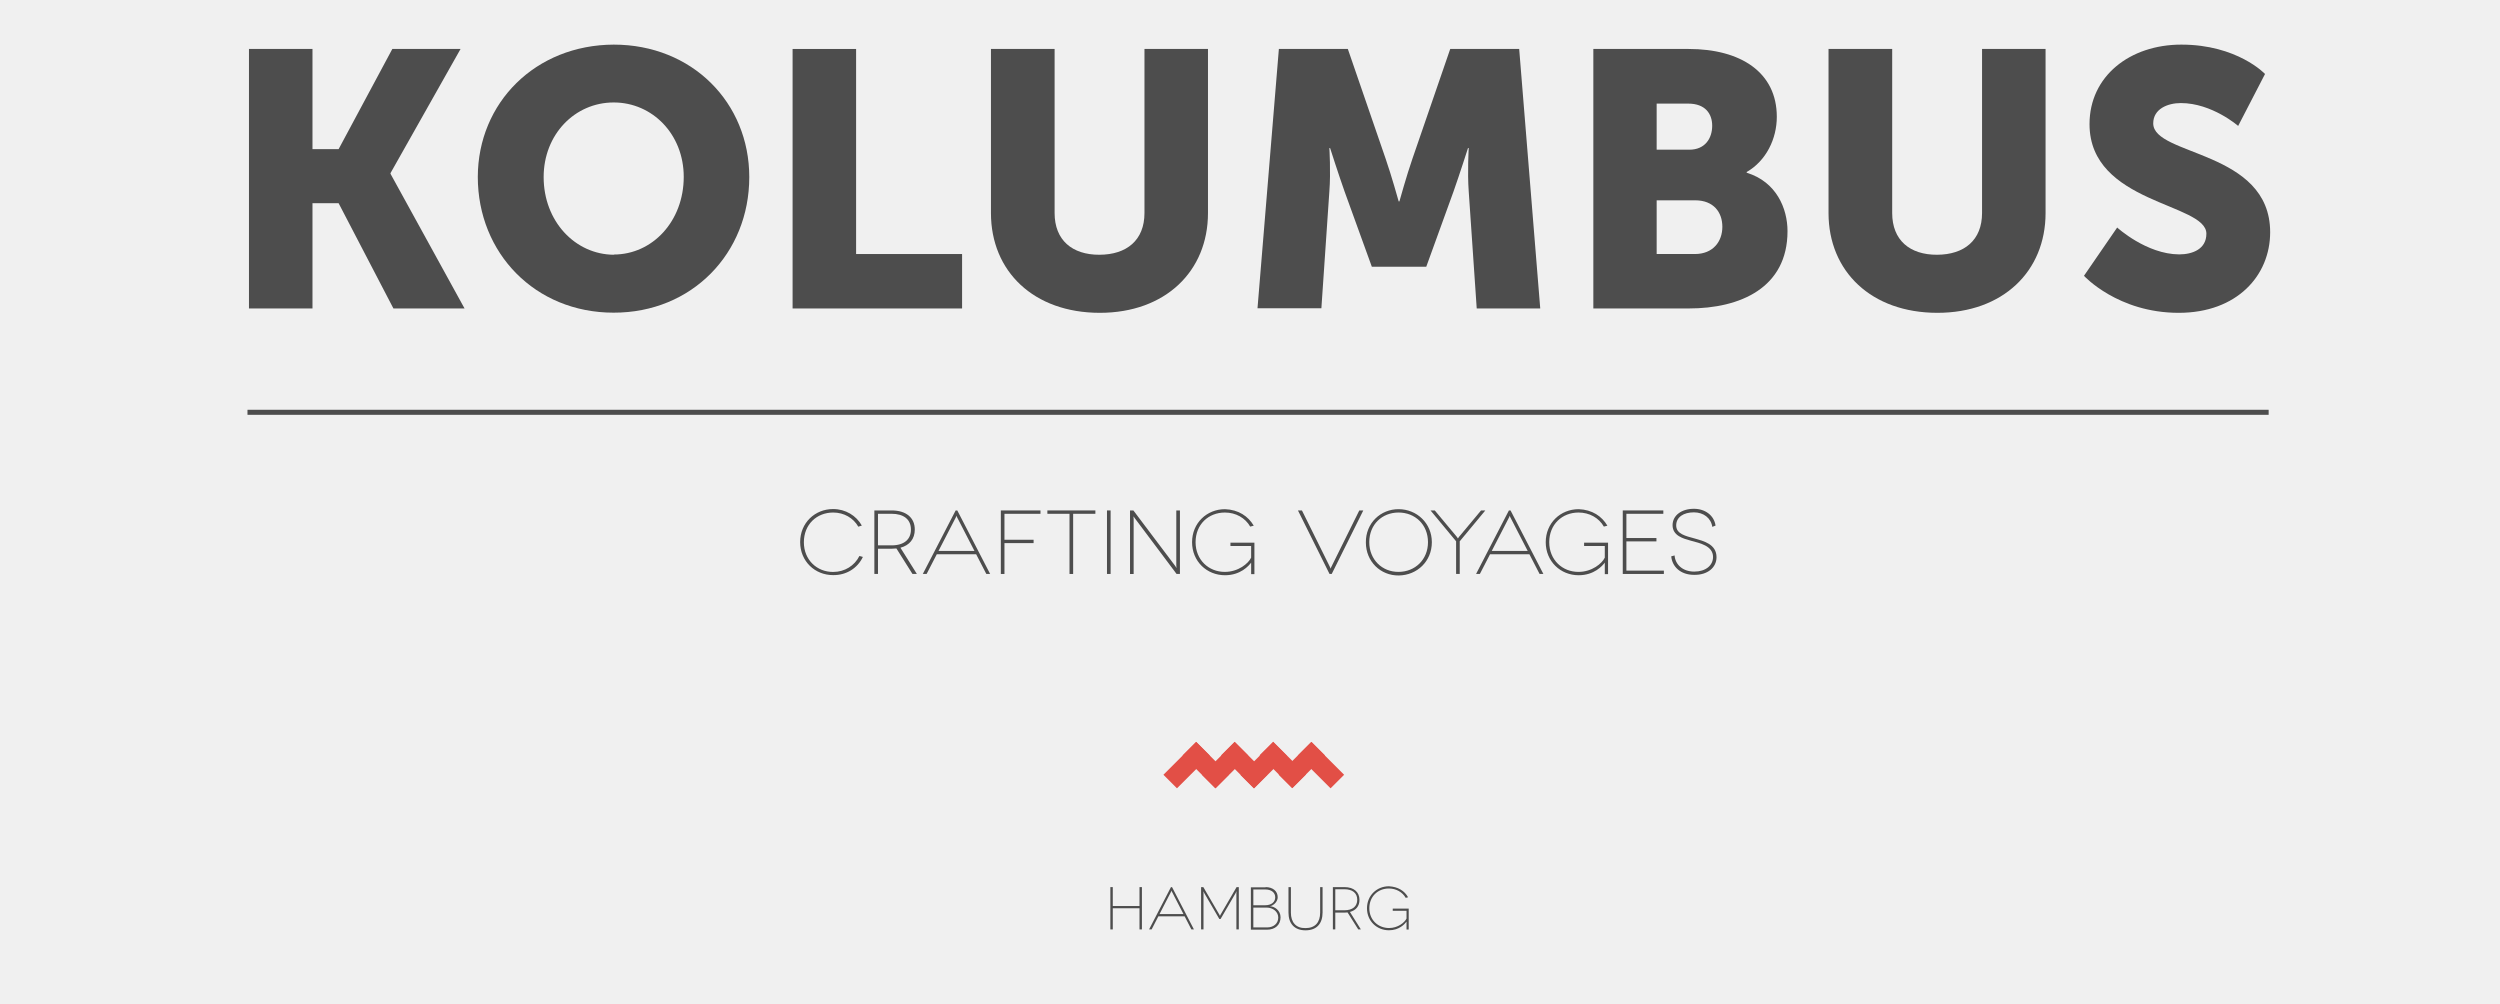
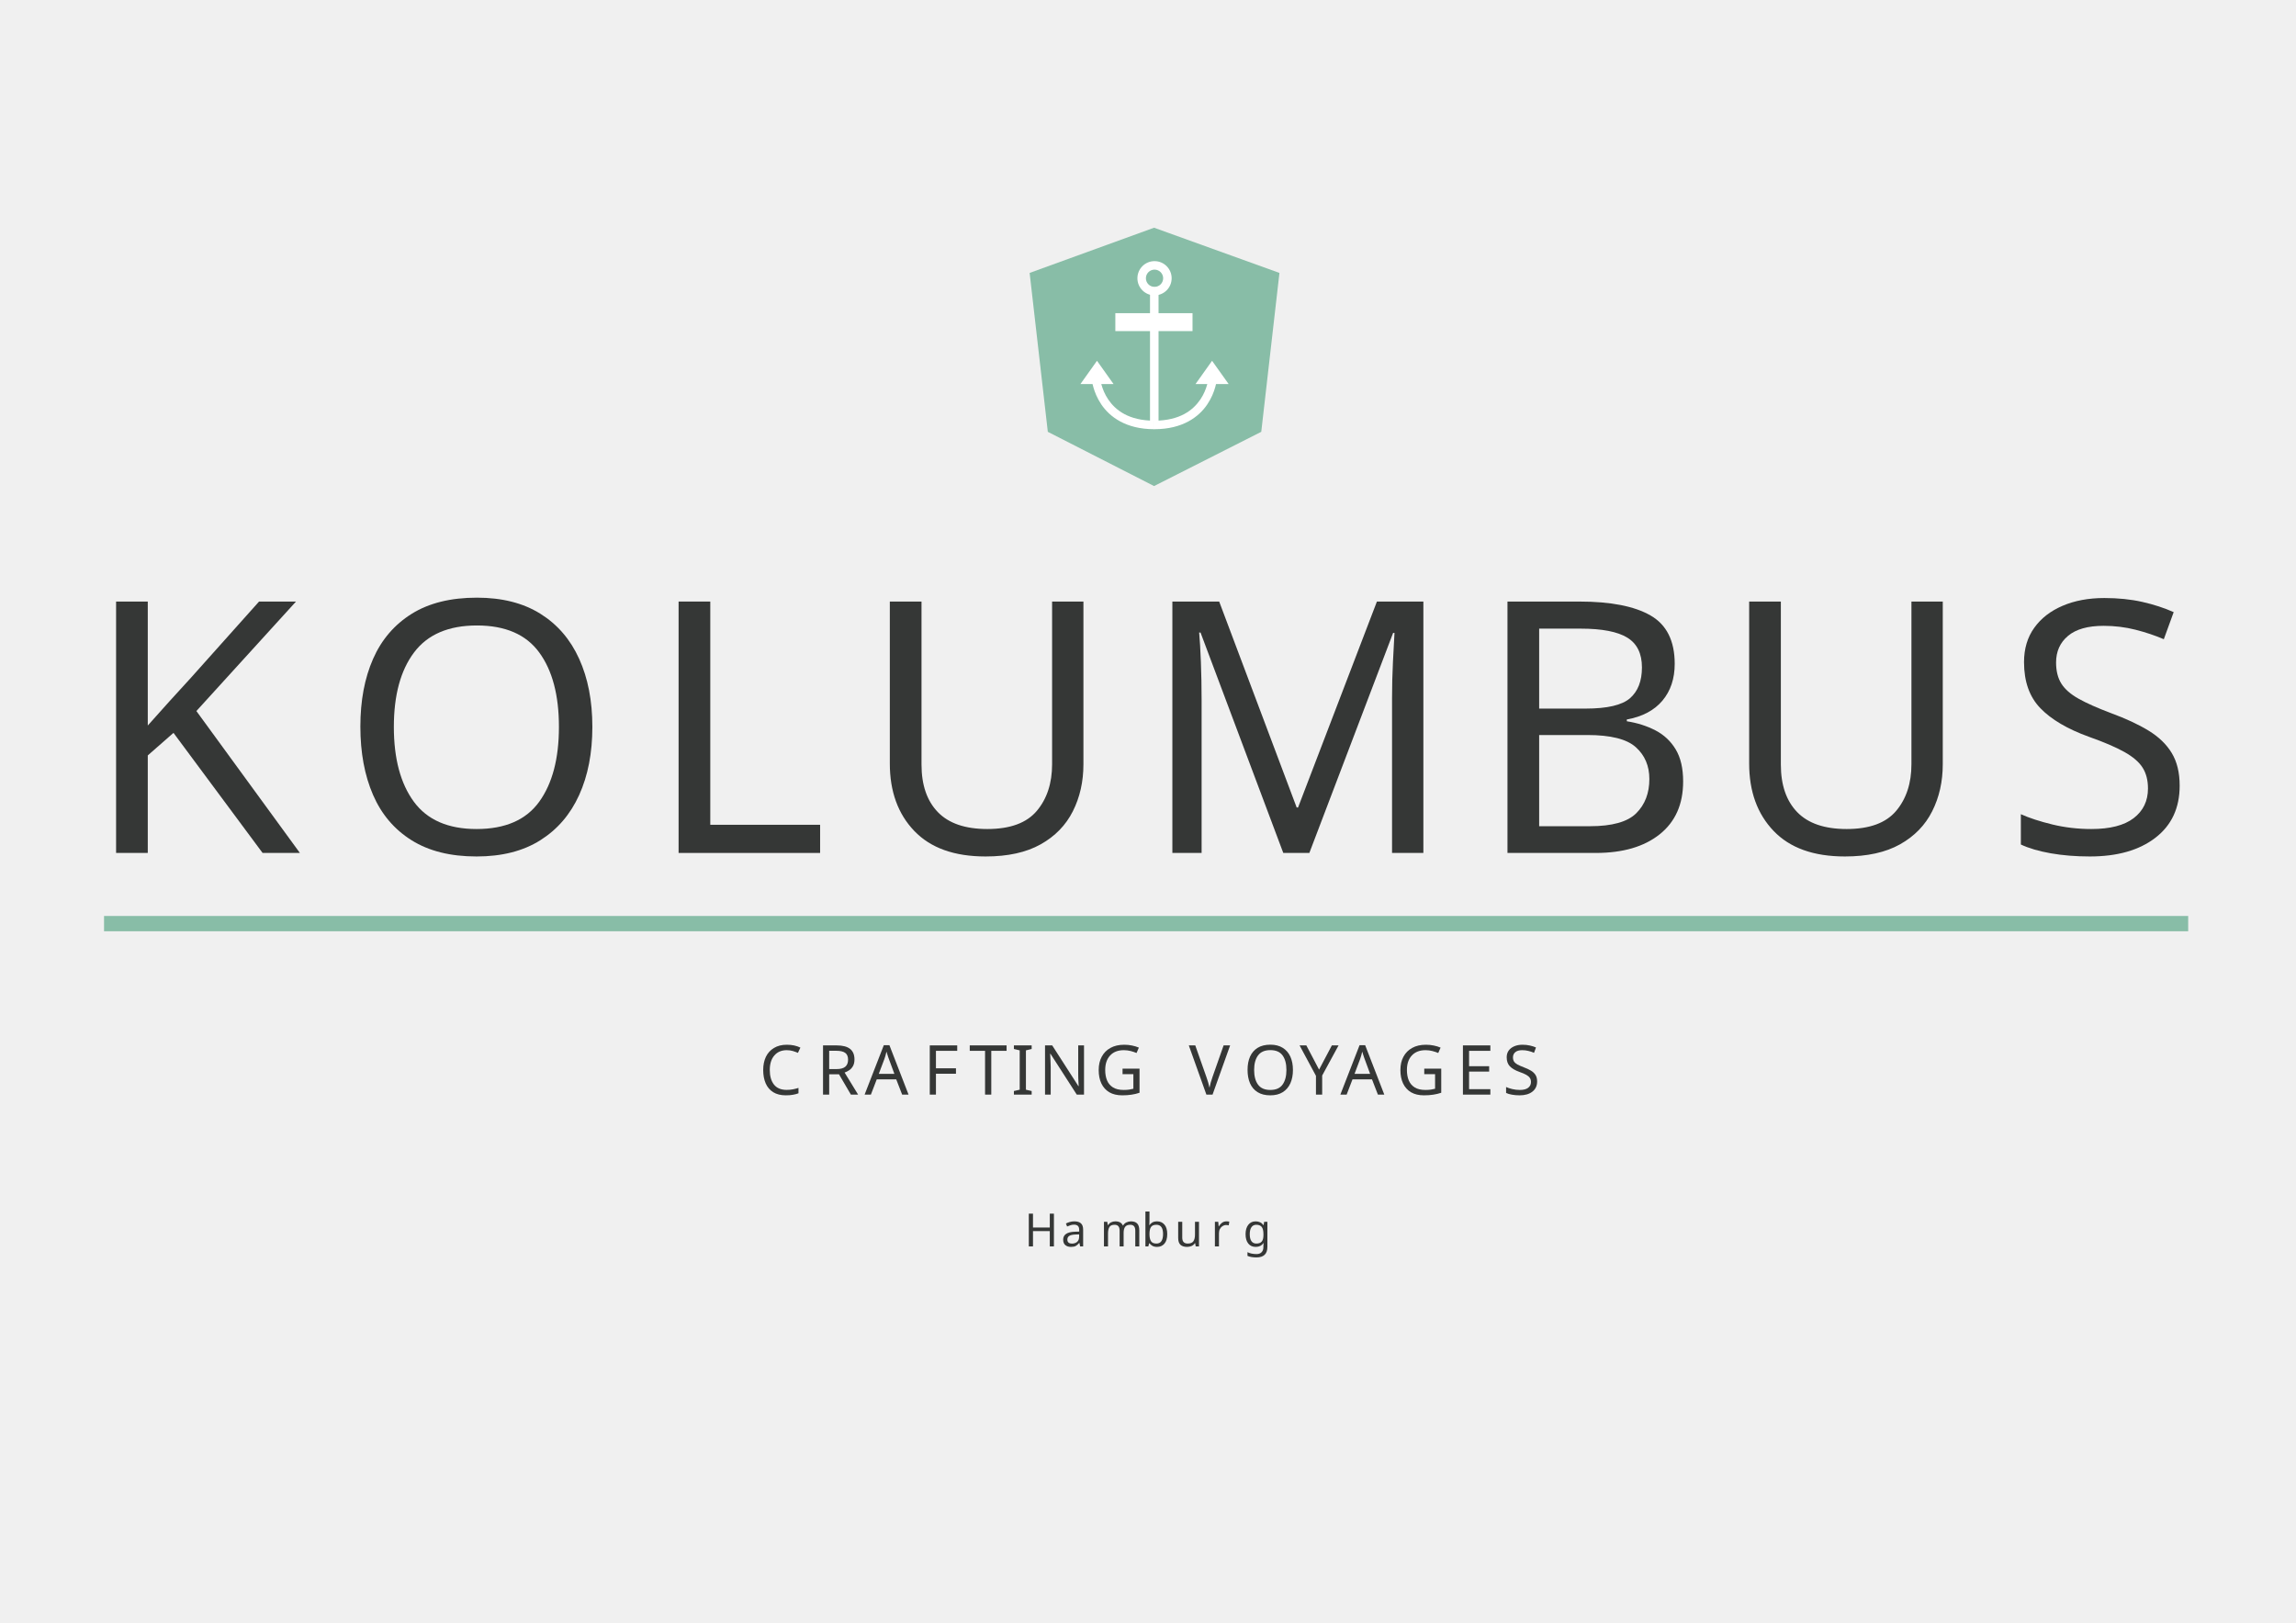
- <svg xmlns="http://www.w3.org/2000/svg" version="1.1" x="0px" y="0px" width="496px" height="199px" viewBox="0 0 496 199" overflow="visible" enable-background="new 0 0 496 199" xml:space="preserve">
-   <defs />
-   <g>
-     <rect y="9.7" fill="none" width="496.3" height="63.6" />
-     <path fill="#4D4D4D" d="M49.395 9.715h12.601v19.874h5.185L77.838 9.715h13.537L77.478 34.341v0.144l14.689 26.714H78.054 L67.181 40.317h-5.185v20.882H49.395V9.715z" />
-     <path fill="#4D4D4D" d="M121.757 8.851c15.553 0 26.9 11.5 26.9 26.282c0 15.122-11.377 26.931-26.93 26.9 c-15.554 0-26.931-11.809-26.931-26.931C94.826 20.4 106.2 8.9 121.8 8.851z M121.757 50.5 c7.705 0 13.897-6.625 13.897-15.41c0-8.425-6.192-14.761-13.897-14.761s-13.897 6.336-13.897 14.8 C107.859 43.9 114.1 50.5 121.8 50.542z" />
-     <path fill="#4D4D4D" d="M157.25 9.715h12.601v40.684h21.026v10.801H157.25V9.715z" />
-     <path fill="#4D4D4D" d="M196.633 9.715h12.601v32.547c0 5.4 3.5 8.3 8.9 8.281s8.929-2.88 8.929-8.281V9.715h12.601v32.547 c0 11.593-8.497 19.802-21.458 19.802c-13.105 0-21.602-8.209-21.602-19.802V9.715z" />
-     <path fill="#4D4D4D" d="M253.729 9.715h13.681l7.489 21.746c1.152 3.3 2.6 8.5 2.6 8.497h0.145 c0 0 1.439-5.185 2.592-8.497l7.488-21.746h13.682l4.177 51.484h-12.602l-1.584-23.186c-0.288-3.888 0-8.641 0-8.641h-0.145 c0 0-1.728 5.4-2.88 8.641l-5.4 14.905h-10.801l-5.4-14.905c-1.152-3.24-2.881-8.641-2.881-8.641h-0.144c0 0 0.3 4.8 0 8.6 l-1.584 23.186h-12.673L253.729 9.715z" />
-     <path fill="#4D4D4D" d="M316.081 9.715h18.938c10.297 0 17.5 4.6 17.5 13.465c0 4.321-2.088 8.713-5.977 10.945v0.144 c5.905 1.8 8.1 7.1 8.1 11.593c0 11.233-9.361 15.337-19.586 15.337h-18.938V9.715z M335.162 29.7 c3.169 0 4.537-2.304 4.537-4.752c0-2.376-1.368-4.393-4.753-4.393h-6.265v9.145H335.162z M336.242 50.4 c3.673 0 5.473-2.521 5.473-5.4c0-2.88-1.729-5.257-5.4-5.257h-7.633v10.657H336.242z" />
-     <path fill="#4D4D4D" d="M362.808 9.715h12.602v32.547c0 5.4 3.5 8.3 8.9 8.281s8.929-2.88 8.929-8.281V9.715h12.602v32.547 c0 11.593-8.497 19.802-21.458 19.802c-13.105 0-21.603-8.209-21.603-19.802V9.715z" />
-     <path fill="#4D4D4D" d="M420.047 45.142c0 0 5.8 5.3 12.3 5.329c2.592 0 5.4-1.008 5.4-4.104 c0-6.12-23.186-5.904-23.186-21.746c0-9.505 7.992-15.77 18.217-15.77c11.089 0 16.6 5.8 16.6 5.833l-5.328 10.3 c0 0-5.185-4.536-11.377-4.536c-2.593 0-5.473 1.152-5.473 4.032c0 6.5 23.2 5.3 23.2 21.6 c0 8.568-6.553 15.985-18.146 15.985c-12.097 0-18.793-7.345-18.793-7.345L420.047 45.142z" />
-   </g>
-   <line fill="#4D4D4D" stroke="#4D4D4D" stroke-miterlimit="10" x1="49.1" y1="81.8" x2="450.1" y2="81.8" />
-   <g>
-     <rect x="49.1" y="101.3" fill="none" width="401" height="23" />
-     <path fill="#4D4D4D" d="M170.29 104.495c-0.99-1.729-2.827-2.809-4.987-2.809c-3.259 0-5.816 2.358-5.816 5.9 c0 3.5 2.6 5.9 5.8 5.888c2.305 0 4.267-1.243 5.221-3.169l0.685 0.198c-1.062 2.233-3.277 3.637-5.906 3.6 c-3.619 0-6.536-2.755-6.536-6.554c0-3.799 2.917-6.554 6.536-6.554c2.466 0 4.6 1.3 5.7 3.277L170.29 104.495z" />
-     <path fill="#4D4D4D" d="M181.035 113.875l-3.187-5.06c-0.306 0.036-0.612 0.054-0.954 0.054h-2.701v5.005h-0.72v-12.604h3.421 c2.845 0 4.6 1.4 4.6 3.799c0 1.854-1.044 3.115-2.845 3.601l3.259 5.204H181.035z M176.894 108.2 c2.502 0 3.835-1.206 3.835-3.133c0-2.053-1.477-3.133-3.835-3.133h-2.701v6.266H176.894z" />
-     <path fill="#4D4D4D" d="M193.671 109.968h-7.814l-2.017 3.907h-0.756l6.518-12.604h0.324l6.518 12.604h-0.756L193.671 109.968z M193.33 109.302l-3.457-6.698l-0.108-0.288l-0.108 0.288l-3.457 6.698H193.33z" />
-     <path fill="#4D4D4D" d="M199.285 101.938v5.149h5.78v0.667h-5.78v6.122h-0.72v-12.604h7.868v0.667H199.285z" />
-     <path fill="#4D4D4D" d="M217.323 101.271v0.667h-4.411v11.938h-0.72v-11.938h-4.393v-0.667H217.323z" />
-     <path fill="#4D4D4D" d="M219.625 113.875v-12.604h0.72v12.604H219.625z" />
-     <path fill="#4D4D4D" d="M234.099 101.271v12.604h-0.666l-8.301-11.073l-0.252-0.36l0.036 0.541v10.893h-0.72v-12.604h0.666 l8.318 11.038l0.234 0.396l-0.036-0.558v-10.875H234.099z" />
-     <path fill="#4D4D4D" d="M248.265 111.571c-0.521 0.72-2.16 2.557-5.222 2.557c-3.619 0-6.536-2.755-6.536-6.554 c0-3.799 2.917-6.554 6.536-6.554c2.683 0.1 4.6 1.4 5.7 3.277l-0.702 0.18c-0.99-1.729-2.862-2.791-5.023-2.791 c-3.259 0-5.815 2.358-5.815 5.888c0 3.5 2.6 5.9 5.8 5.888c2.683 0 4.682-1.674 5.222-2.827v-2.305h-4.105v-0.667h4.754 v6.248h-0.648V111.571z" />
-     <path fill="#4D4D4D" d="M270.478 101.271l-6.266 12.604h-0.433l-6.266-12.604h0.792l5.582 11.271l0.107 0.288l0.108-0.288 l5.582-11.271H270.478z" />
-     <path fill="#4D4D4D" d="M277.479 101.02c3.619 0 6.6 2.8 6.6 6.554c0 3.799-2.935 6.554-6.554 6.6 s-6.536-2.755-6.536-6.554C270.943 103.8 273.9 101 277.5 101.02z M277.479 113.461c3.241 0 5.834-2.413 5.834-5.888 c0-3.529-2.593-5.888-5.834-5.888c-3.259 0-5.815 2.358-5.815 5.888C271.664 111 274.2 113.5 277.5 113.461z" />
-     <path fill="#4D4D4D" d="M294.689 101.271l-5.077 6.122v6.482h-0.721v-6.482l-5.077-6.122h0.846l4.376 5.24l0.216 0.324l0.216-0.324 l4.375-5.24H294.689z" />
-     <path fill="#4D4D4D" d="M303.436 109.968h-7.814l-2.017 3.907h-0.756l6.518-12.604h0.324l6.518 12.604h-0.756L303.436 109.968z M303.094 109.302l-3.457-6.698l-0.108-0.288l-0.107 0.288l-3.457 6.698H303.094z" />
-     <path fill="#4D4D4D" d="M318.431 111.571c-0.522 0.72-2.161 2.557-5.222 2.557c-3.619 0-6.536-2.755-6.536-6.554 c0-3.799 2.917-6.554 6.536-6.554c2.683 0.1 4.6 1.4 5.7 3.277l-0.702 0.18c-0.99-1.729-2.863-2.791-5.023-2.791 c-3.259 0-5.815 2.358-5.815 5.888c0 3.5 2.6 5.9 5.8 5.888c2.683 0 4.682-1.674 5.222-2.827v-2.305h-4.105v-0.667h4.753 v6.248h-0.647V111.571z" />
-     <path fill="#4D4D4D" d="M330.112 113.209v0.666h-8.156v-12.604h8.048v0.667h-7.328v4.807h5.96v0.667h-5.96v5.798H330.112z" />
-     <path fill="#4D4D4D" d="M339.723 104.531c-0.27-1.765-1.746-2.881-3.655-2.881c-2.017 0-3.511 0.918-3.511 2.6 c0 1.7 1.9 2.1 3.7 2.593c1.711 0.5 4.3 1.1 4.3 3.709c0 2.035-1.765 3.547-4.447 3.5 c-2.736 0-4.357-1.656-4.537-3.673l0.666-0.18c0.108 1.7 1.5 3.2 3.9 3.205c2.269 0 3.728-1.225 3.728-2.899 c0-2.233-2.665-2.755-4.376-3.223c-1.494-0.414-3.654-0.972-3.654-3.079c0-1.963 1.8-3.259 4.23-3.259 c2.233 0 4 1.3 4.3 3.331L339.723 104.531z" />
-   </g>
-   <rect x="237.3" y="147.2" transform="matrix(-0.7071 0.7071 -0.7071 -0.7071 515.6943 89.9862)" fill="#E24F46" width="3.8" height="9.2" />
-   <rect x="233.5" y="147.2" transform="matrix(-0.7071 -0.7071 0.7071 -0.7071 294.5332 425.5924)" fill="#E24F46" width="3.8" height="9.2" />
-   <rect x="244.9" y="147.2" transform="matrix(-0.7071 0.7071 -0.7071 -0.7071 528.7111 84.5945)" fill="#E24F46" width="3.8" height="9.2" />
-   <rect x="241.1" y="147.2" transform="matrix(-0.7071 -0.7071 0.7071 -0.7071 307.5499 430.9841)" fill="#E24F46" width="3.8" height="9.2" />
-   <rect x="252.5" y="147.2" transform="matrix(-0.7071 0.7071 -0.7071 -0.7071 541.7278 79.2028)" fill="#E24F46" width="3.8" height="9.2" />
-   <rect x="248.7" y="147.2" transform="matrix(-0.7071 -0.7071 0.7071 -0.7071 320.5666 436.3758)" fill="#E24F46" width="3.8" height="9.2" />
-   <rect x="260.2" y="147.2" transform="matrix(-0.7071 0.7071 -0.7071 -0.7071 554.7444 73.8111)" fill="#E24F46" width="3.8" height="9.2" />
-   <rect x="256.4" y="147.2" transform="matrix(-0.7071 -0.7071 0.7071 -0.7071 333.5833 441.7675)" fill="#E24F46" width="3.8" height="9.2" />
-   <g>
-     <rect x="49.1" y="176" fill="none" width="401" height="23" />
-     <path fill="#4D4D4D" d="M226.556 176.002v8.396h-0.48V180.2h-5.301v4.198h-0.48v-8.396h0.48v3.754h5.301v-3.754H226.556z" />
-     <path fill="#4D4D4D" d="M235.028 181.795h-5.205l-1.343 2.604h-0.504l4.342-8.396h0.216l4.342 8.396h-0.504L235.028 181.795z M234.8 181.352l-2.303-4.461l-0.072-0.192l-0.072 0.192l-2.303 4.461H234.8z" />
-     <path fill="#4D4D4D" d="M245.78 176.002v8.396h-0.48v-7.197l0.024-0.407l-0.18 0.407l-2.986 5.134h-0.24l-2.986-5.134l-0.18-0.383 l0.024 0.383v7.197h-0.48v-8.396h0.444l3.203 5.506l0.096 0.216l0.096-0.216l3.202-5.506H245.78z" />
-     <path fill="#4D4D4D" d="M251.097 176.002c1.428 0 2.4 0.8 2.4 2.004c0 0.875-0.791 1.631-1.535 1.8 c0.863 0 2.1 0.8 2.1 2.184c0 1.499-1.067 2.459-2.662 2.459h-3.227v-8.396H251.097z M251.026 179.6 c1.199 0 1.979-0.623 1.979-1.57c0-0.96-0.779-1.56-1.979-1.56h-2.363v3.13H251.026z M251.41 184 c1.223 0 2.194-0.731 2.194-1.967c0-1.14-1.056-1.967-2.278-1.967h-2.663v3.934H251.41z" />
-     <path fill="#4D4D4D" d="M262.399 176.002v5.037c0 2.184-1.151 3.539-3.382 3.539c-2.219 0-3.383-1.355-3.383-3.539v-5.037h0.48 v5.074c0 1.9 1 3.1 2.9 3.059c1.931 0 2.902-1.164 2.902-3.059v-5.074H262.399z" />
-     <path fill="#4D4D4D" d="M269.479 184.398l-2.123-3.371c-0.203 0.024-0.407 0.037-0.635 0.037h-1.8v3.334h-0.479v-8.396h2.279 c1.895 0 3 1 3 2.531c0 1.235-0.696 2.074-1.896 2.398l2.171 3.467H269.479z M266.721 180.6 c1.667 0 2.554-0.804 2.554-2.087c0-1.367-0.983-2.087-2.554-2.087h-1.8v4.174H266.721z" />
-     <path fill="#4D4D4D" d="M279.042 182.863c-0.348 0.479-1.439 1.703-3.478 1.703c-2.411 0-4.354-1.836-4.354-4.366 s1.942-4.366 4.354-4.366c1.787 0.1 3.1 0.9 3.8 2.184l-0.468 0.119c-0.659-1.15-1.907-1.858-3.346-1.858 c-2.171 0-3.874 1.571-3.874 3.922c0 2.3 1.7 3.9 3.9 3.922c1.787 0 3.118-1.115 3.478-1.883v-1.535h-2.734v-0.444h3.166 v4.162h-0.432V182.863z" />
-   </g>
+ <svg xmlns="http://www.w3.org/2000/svg" xmlns:xlink="http://www.w3.org/1999/xlink" width="600" height="424" viewBox="118 111.28 600 424" overflow="visible" enable-background="new 118 111.28 600 424">
+   <text transform="translate(139.415 334.149)">
+     <tspan x="0" y="0" fill="#353736" font-family="'MuseoSans-900'" font-size="92" letter-spacing="3">K</tspan>
+     <tspan x="67.15" y="0" fill="#353736" font-family="'MuseoSans-900'" font-size="92" letter-spacing="4">O</tspan>
+     <tspan x="146.995" y="0" fill="#353736" font-family="'MuseoSans-900'" font-size="92" letter-spacing="4">L</tspan>
+     <tspan x="202.837" y="0" fill="#353736" font-family="'MuseoSans-900'" font-size="92" letter-spacing="4">U</tspan>
+     <tspan x="276.033" y="0" fill="#353736" font-family="'MuseoSans-900'" font-size="92" letter-spacing="4">M</tspan>
+     <tspan x="363.602" y="0" fill="#353736" font-family="'MuseoSans-900'" font-size="92" letter-spacing="4">BU</tspan>
+     <tspan x="501.997" y="0" fill="#353736" font-family="'MuseoSans-900'" font-size="92">S</tspan>
+   </text>
+   <defs>
+     <rect id="a" x="2" width="841.89" height="595.28" />
+   </defs>
+   <clipPath id="b">
+     <use xlink:href="#a" overflow="visible" />
+   </clipPath>
+   <polygon clip-path="url(#b)" fill="#88BDA7" points="447.598,224.112 419.585,238.283 391.819,224.112 387.067,182.594 419.585,170.78 452.35,182.594" />
+   <path clip-path="url(#b)" fill="#fff" d="M415.233 183.986c.002-2.471 2.002-4.473 4.473-4.473s4.471 2.002 4.473 4.473c-.002 2.469-2.002 4.471-4.473 4.471s-4.471-2.001-4.473-4.471m2.217 0c.004 1.246 1.01 2.253 2.256 2.254 1.246-.001 2.254-1.008 2.256-2.254-.002-1.246-1.01-2.253-2.256-2.255-1.246.002-2.252 1.009-2.256 2.255" />
+   <polygon clip-path="url(#b)" fill="#fff" points="434.745,211.627 430.419,211.627 432.583,208.591 434.745,205.554 436.909,208.591 439.071,211.627" />
+   <polygon clip-path="url(#b)" fill="#fff" points="404.671,211.627 400.345,211.627 402.507,208.591 404.671,205.554 406.833,208.591 408.995,211.627" />
+   <rect x="418.528" y="186.355" clip-path="url(#b)" fill="#fff" width="2.229" height="34.955" />
+   <rect x="409.466" y="193.108" clip-path="url(#b)" fill="#fff" width="20.168" height="4.686" />
+   <path clip-path="url(#b)" fill="#fff" d="M405.78 216.922c-2.195-3.264-2.459-6.439-2.473-6.544l2.209-.189.061.427c.051.295.137.726.283 1.246.295 1.043.826 2.438 1.76 3.816 1.887 2.745 5.25 5.505 12.056 5.531v2.218h-.08c-7.39 0-11.638-3.245-13.816-6.505" />
+   <path clip-path="url(#b)" fill="#fff" d="M433.507 216.922c2.197-3.264 2.461-6.439 2.475-6.544l-2.209-.189-.061.427c-.051.295-.137.726-.283 1.246-.293 1.043-.826 2.438-1.76 3.816-1.887 2.745-5.248 5.505-12.057 5.531v2.218h.081c7.39 0 11.64-3.245 13.814-6.505" />
+   <text transform="translate(316.349 397.295)">
+     <tspan x="0" y="0" fill="#353736" font-family="'Novecentowide-Book'" font-size="18" letter-spacing="1">C</tspan>
+     <tspan x="14.976" y="0" fill="#353736" font-family="'Novecentowide-Book'" font-size="18" letter-spacing="1">R</tspan>
+     <tspan x="27.594" y="0" fill="#353736" font-family="'Novecentowide-Book'" font-size="18" letter-spacing="1">A</tspan>
+     <tspan x="42.875" y="0" fill="#353736" font-family="'Novecentowide-Book'" font-size="18" letter-spacing="1">F</tspan>
+     <tspan x="54.881" y="0" fill="#353736" font-family="'Novecentowide-Book'" font-size="18" letter-spacing="1">TING</tspan>
+     <tspan x="112.318" y="0" fill="#353736" font-family="'Novecentowide-Book'" font-size="18">V</tspan>
+     <tspan x="126.574" y="0" fill="#353736" font-family="'Novecentowide-Book'" font-size="18">O</tspan>
+     <tspan x="141.263" y="0" fill="#353736" font-family="'Novecentowide-Book'" font-size="18" letter-spacing="-1">Y</tspan>
+     <tspan x="151.918" y="0" fill="#353736" font-family="'Novecentowide-Book'" font-size="18">A</tspan>
+     <tspan x="166.517" y="0" fill="#353736" font-family="'Novecentowide-Book'" font-size="18" letter-spacing="1">G</tspan>
+     <tspan x="182.194" y="0" fill="#353736" font-family="'Novecentowide-Book'" font-size="18">E</tspan>
+     <tspan x="194.308" y="0" fill="#353736" font-family="'Novecentowide-Book'" font-size="18">S</tspan>
+   </text>
+   <text transform="translate(385.696 436.961)">
+     <tspan x="0" y="0" fill="#353736" font-family="'Novecentowide-Book'" font-size="12">H</tspan>
+     <tspan x="9.588" y="0" fill="#353736" font-family="'Novecentowide-Book'" font-size="12">a</tspan>
+     <tspan x="19.776" y="0" fill="#353736" font-family="'Novecentowide-Book'" font-size="12">m</tspan>
+     <tspan x="30.612" y="0" fill="#353736" font-family="'Novecentowide-Book'" font-size="12">b</tspan>
+     <tspan x="39.24" y="0" fill="#353736" font-family="'Novecentowide-Book'" font-size="12">u</tspan>
+     <tspan x="48.768" y="0" fill="#353736" font-family="'Novecentowide-Book'" font-size="12">r</tspan>
+     <tspan x="57.144" y="0" fill="#353736" font-family="'Novecentowide-Book'" font-size="12">g</tspan>
+   </text>
+   <defs>
+     <rect id="c" width="841.89" height="595.28" />
+   </defs>
+   <clipPath id="d">
+     <use xlink:href="#c" overflow="visible" />
+   </clipPath>
+   <line clip-path="url(#d)" stroke="#88BDA7" stroke-width="3.997" stroke-miterlimit="10" x1="145.188" y1="352.613" x2="689.824" y2="352.613" fill="none" />
</svg>
